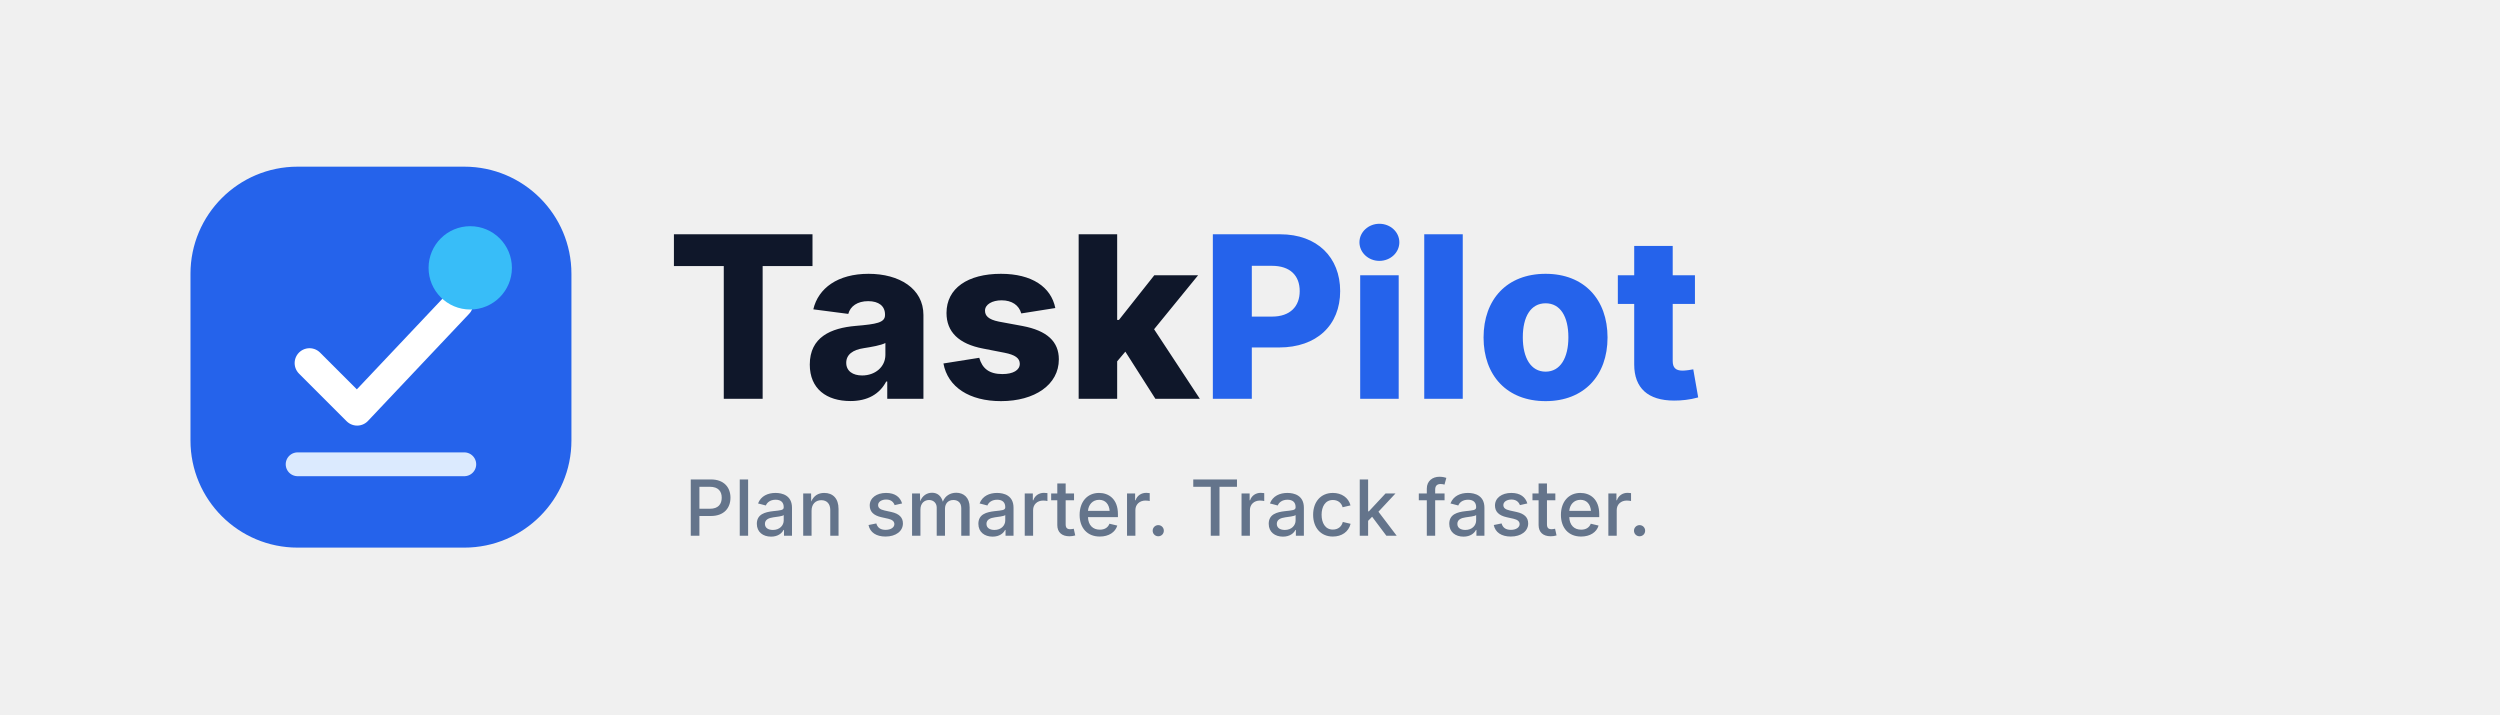
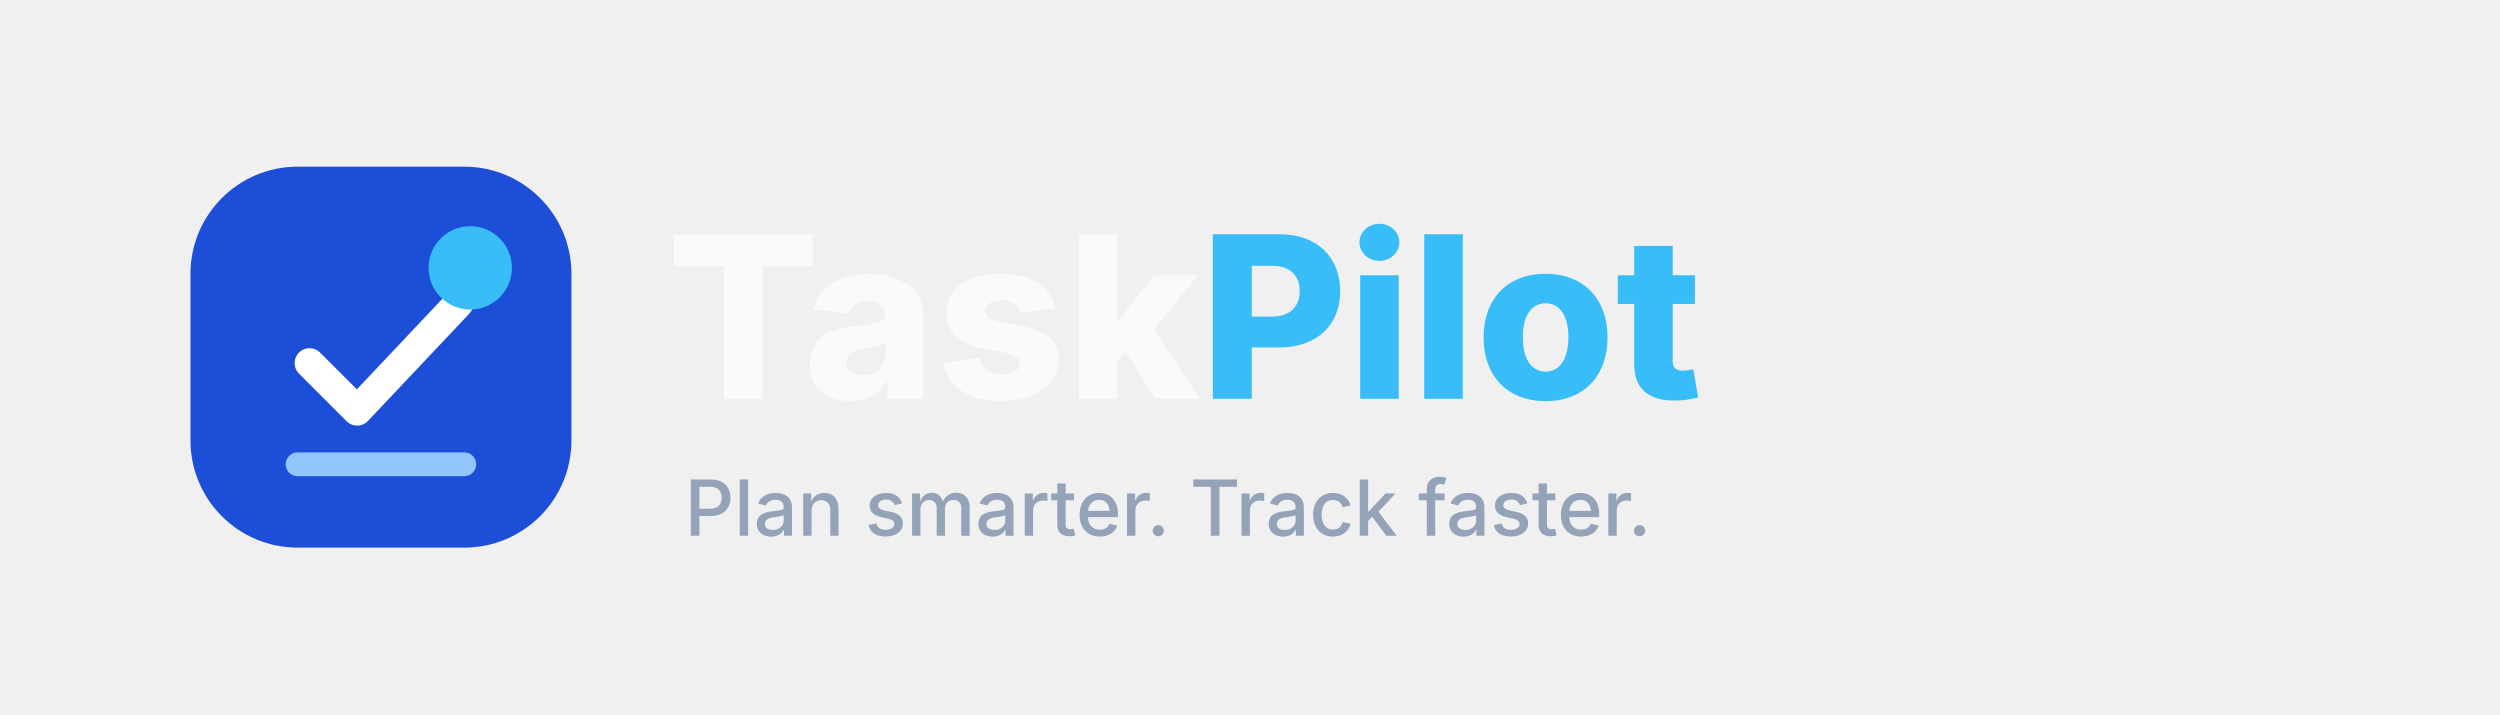
<svg xmlns="http://www.w3.org/2000/svg" width="420" height="120" viewBox="0 0 420 120" fill="none">
  <rect width="420" height="120" rx="24" />
  <g transform="translate(32 28)">
-     <rect x="0" y="0" width="64" height="64" rx="18" fill="#2563EB" />
+     <rect x="0" y="0" width="64" height="64" rx="18" fill="#1D4ED8" />
    <path d="M20 33L28 41L45 23" stroke="white" stroke-width="5" stroke-linecap="round" stroke-linejoin="round" />
-     <path d="M18 50H46" stroke="#DBEAFE" stroke-width="4" stroke-linecap="round" />
+     <path d="M18 50H46" stroke="#93C5FD" stroke-width="4" stroke-linecap="round" />
    <circle cx="47" cy="17" r="7" fill="#38BDF8" />
  </g>
-   <text x="112" y="67" font-family="Inter, Arial, sans-serif" font-size="38" font-weight="800" fill="#0F172A">
-     Task<tspan fill="#2563EB">Pilot</tspan>
+   <text x="112" y="67" font-family="Inter, Arial, sans-serif" font-size="38" font-weight="800" fill="#F8FAFC">
+     Task<tspan fill="#38BDF8">Pilot</tspan>
  </text>
-   <text x="115" y="90" font-family="Inter, Arial, sans-serif" font-size="13" font-weight="500" fill="#64748B">
+   <text x="115" y="90" font-family="Inter, Arial, sans-serif" font-size="13" font-weight="500" fill="#94A3B8">
    Plan smarter. Track faster.
  </text>
</svg>
